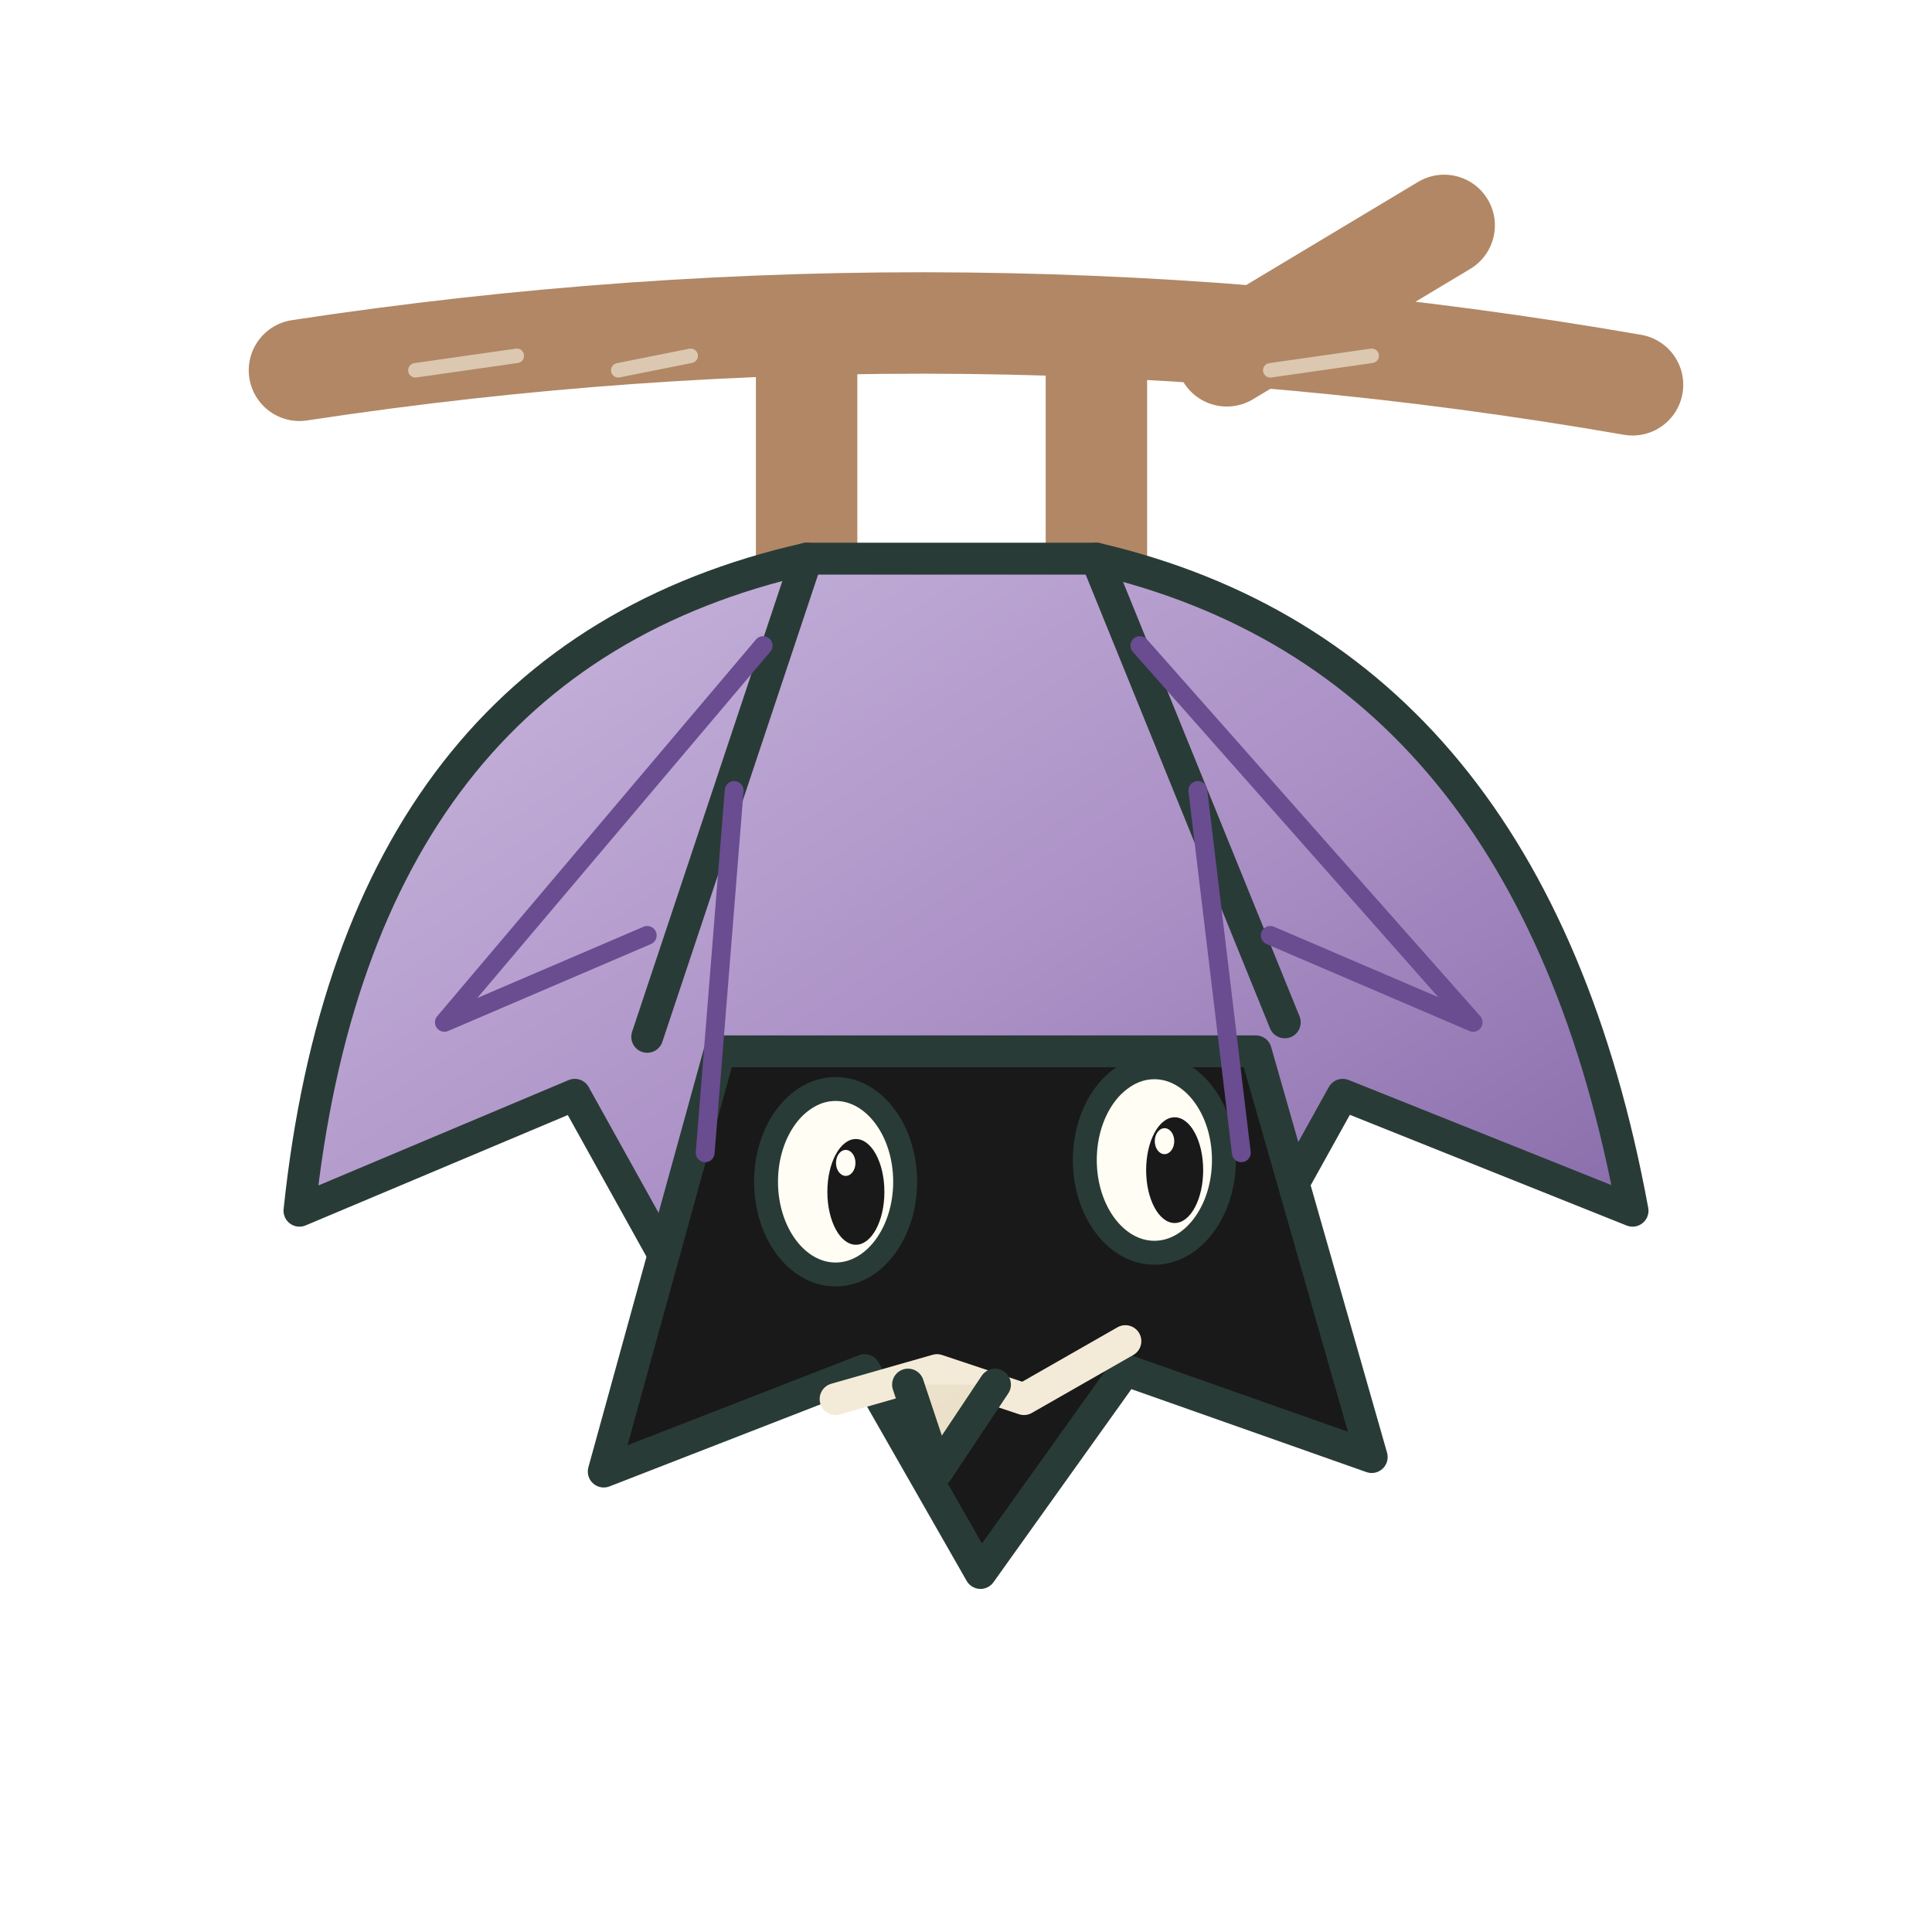
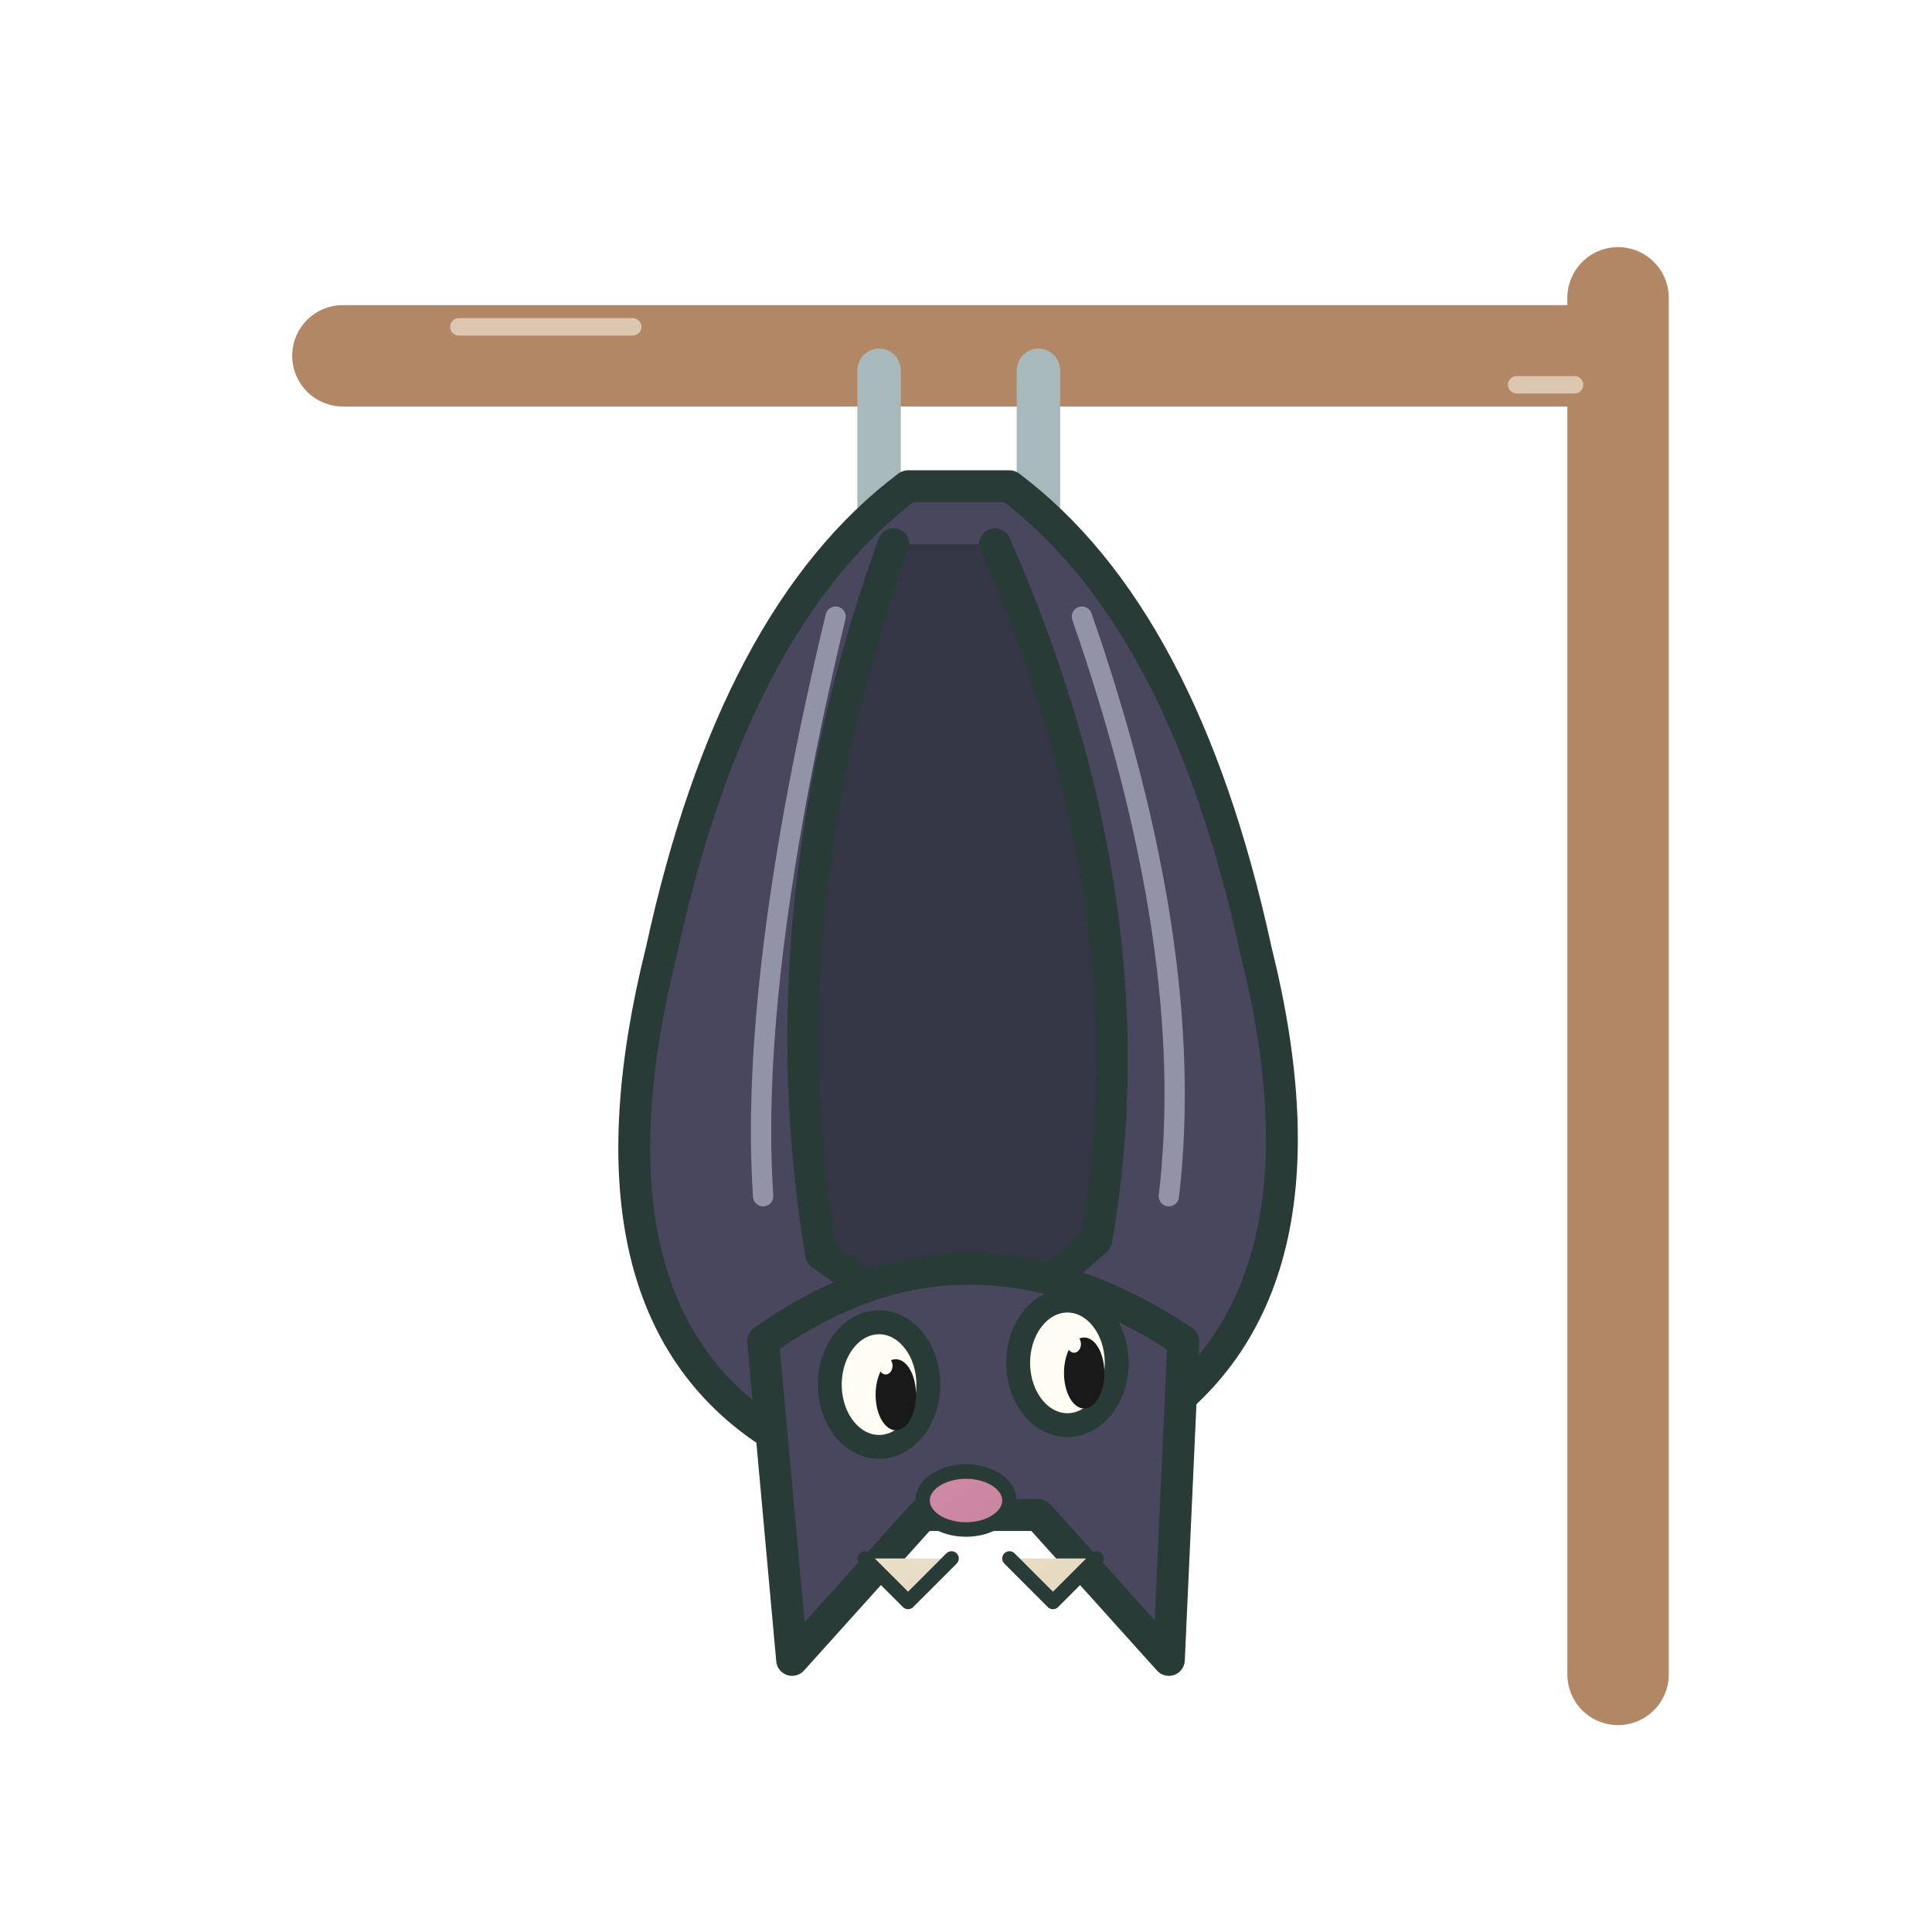
<svg xmlns="http://www.w3.org/2000/svg" width="120" height="120" class="avatar fan-avatar " viewBox="0 0 120 120" fill="none" stroke="#293b36" stroke-width="2.2" stroke-linecap="round" stroke-linejoin="round" aria-hidden="true">
  <defs>
-     <linearGradient id="p-_R_0_-9b73c7" x1="22" y1="12" x2="88" y2="112" gradientUnits="userSpaceOnUse">
-       <stop stop-color="#d3c5e6" />
-       <stop offset=".55" stop-color="#aa8fc5" />
-       <stop offset="1" stop-color="#795c9e" />
+     <linearGradient id="p-_R_0_-f6a8d0" x1="22" y1="12" x2="88" y2="112" gradientUnits="userSpaceOnUse">
+       <stop stop-color="#f8d7d5" />
+       <stop offset=".55" stop-color="#dfa0b4" />
+       <stop offset="1" stop-color="#b96f92" />
    </linearGradient>
    <linearGradient id="p-_R_0_-fffdf4" x1="22" y1="12" x2="88" y2="112" gradientUnits="userSpaceOnUse">
      <stop stop-color="#fffef6" />
      <stop offset=".55" stop-color="#f3ebd8" />
      <stop offset="1" stop-color="#dfd1b4" />
    </linearGradient>
  </defs>
  <g data-portrait-drawing="" transform="translate(6 5) scale(.9)">
-     <path d="M14 20q46-7 92 1m-28-2 15-9M49 20v15m20-15v15" fill="none" stroke="#b18765" stroke-width="7" />
-     <path d="M49 33Q18 40 14 78l19-8 10 18 16-7 17 7 10-18 20 8Q99 40 69 33z" fill="url(#p-_R_0_-9b73c7)" />
-     <path d="M49 33 38 66m31-33 13 32" fill="none" />
-     <path d="m43 67-8 29 18-7 8 14 10-14 17 6-8-28z" fill="#191919" />
+     <path d="M105 110V15M17 19h88" fill="none" stroke="#b18765" stroke-width="7" />
+     <path d="M25 17h12m61 4 4 0" stroke="#f3ebd8" stroke-width="1.2" opacity=".65" />
+     <path d="M54 20v10m11-10v10" fill="none" stroke="#a7b9ba" stroke-width="3" />
+     <path d="M56 28q-12 9-17 32-6 24 7 33l13-8 13 8q14-9 8-33-5-23-17-32z" fill="#49475e" />
+     <path d="M55 32q-9 25-5 49l10 7 9-8q4-23-7-48" fill="#343645" />
+     <path d="M51 37q-6 25-5 40m22-40q8 23 6 40" fill="none" stroke="#9393a8" stroke-width="1.4" />
+     <path d="m46 87 2 22 9-10h8l9 10 1-22q-15-10-29 0z" fill="#49475e" />
    <g>
      <g>
-         <ellipse cx="51" cy="76" rx="4.8" ry="6.4" fill="#fffdf4" stroke-width="1.65" />
-         <ellipse cx="52.4" cy="76.7" rx="1.968" ry="3.648" fill="#191919" stroke="none" />
-         <ellipse cx="51.7" cy="74.7" rx="0.672" ry="0.896" fill="#fffdf4" stroke="none" />
-         <path d="M47.544 71.84q3.36-3.84 6.72-.5" fill="none" stroke-width="1.1" opacity=".45" />
+         <ellipse cx="54" cy="90" rx="3.4" ry="4.3" fill="#fffdf4" stroke-width="1.65" />
+         <ellipse cx="55.156" cy="90.7" rx="1.394" ry="2.451" fill="#191919" stroke="none" />
+         <ellipse cx="54.456" cy="88.7" rx="0.476" ry="0.602" fill="#fffdf4" stroke="none" />
+         <path d="M51.552 87.205q2.38-2.58 4.76-.5" fill="none" stroke-width="1.1" opacity=".45" />
      </g>
      <g>
-         <ellipse cx="73" cy="74.5" rx="4.8" ry="6.4" fill="#fffdf4" stroke-width="1.65" />
-         <ellipse cx="74.4" cy="75.2" rx="1.968" ry="3.648" fill="#191919" stroke="none" />
-         <ellipse cx="73.7" cy="73.2" rx="0.672" ry="0.896" fill="#fffdf4" stroke="none" />
-         <path d="M69.544 70.34q3.36-3.84 6.72-.5" fill="none" stroke-width="1.1" opacity=".45" />
+         <ellipse cx="67" cy="88.5" rx="3.4" ry="4.3" fill="#fffdf4" stroke-width="1.65" />
+         <ellipse cx="68.156" cy="89.2" rx="1.394" ry="2.451" fill="#191919" stroke="none" />
+         <ellipse cx="67.456" cy="87.2" rx="0.476" ry="0.602" fill="#fffdf4" stroke="none" />
+         <path d="M64.552 85.705q2.38-2.58 4.76-.5" fill="none" stroke-width="1.1" opacity=".45" />
      </g>
    </g>
-     <path d="m51 91 7-2 6 2 7-4" fill="none" stroke="#f3ebd8" />
-     <path d="m56 90 2 6 4-6" fill="url(#p-_R_0_-fffdf4)" />
-     <path d="M46 39 24 65l14-6m6-10-2 25m30-35 23 26-14-6m-5-10 3 25" fill="none" stroke="#6a4c91" stroke-width="1.3" />
-     <path d="m22 20 7-1m7 1 5-1m40 1 7-1" fill="none" stroke="#f3ebd8" stroke-width="1" opacity=".65" />
+     <ellipse cx="60" cy="98" rx="3" ry="2" fill="url(#p-_R_0_-f6a8d0)" stroke-width="1" />
+     <path d="m53 102 3 3 3-3m4 0 3 3 3-3" fill="url(#p-_R_0_-fffdf4)" stroke-width="1" />
  </g>
</svg>
